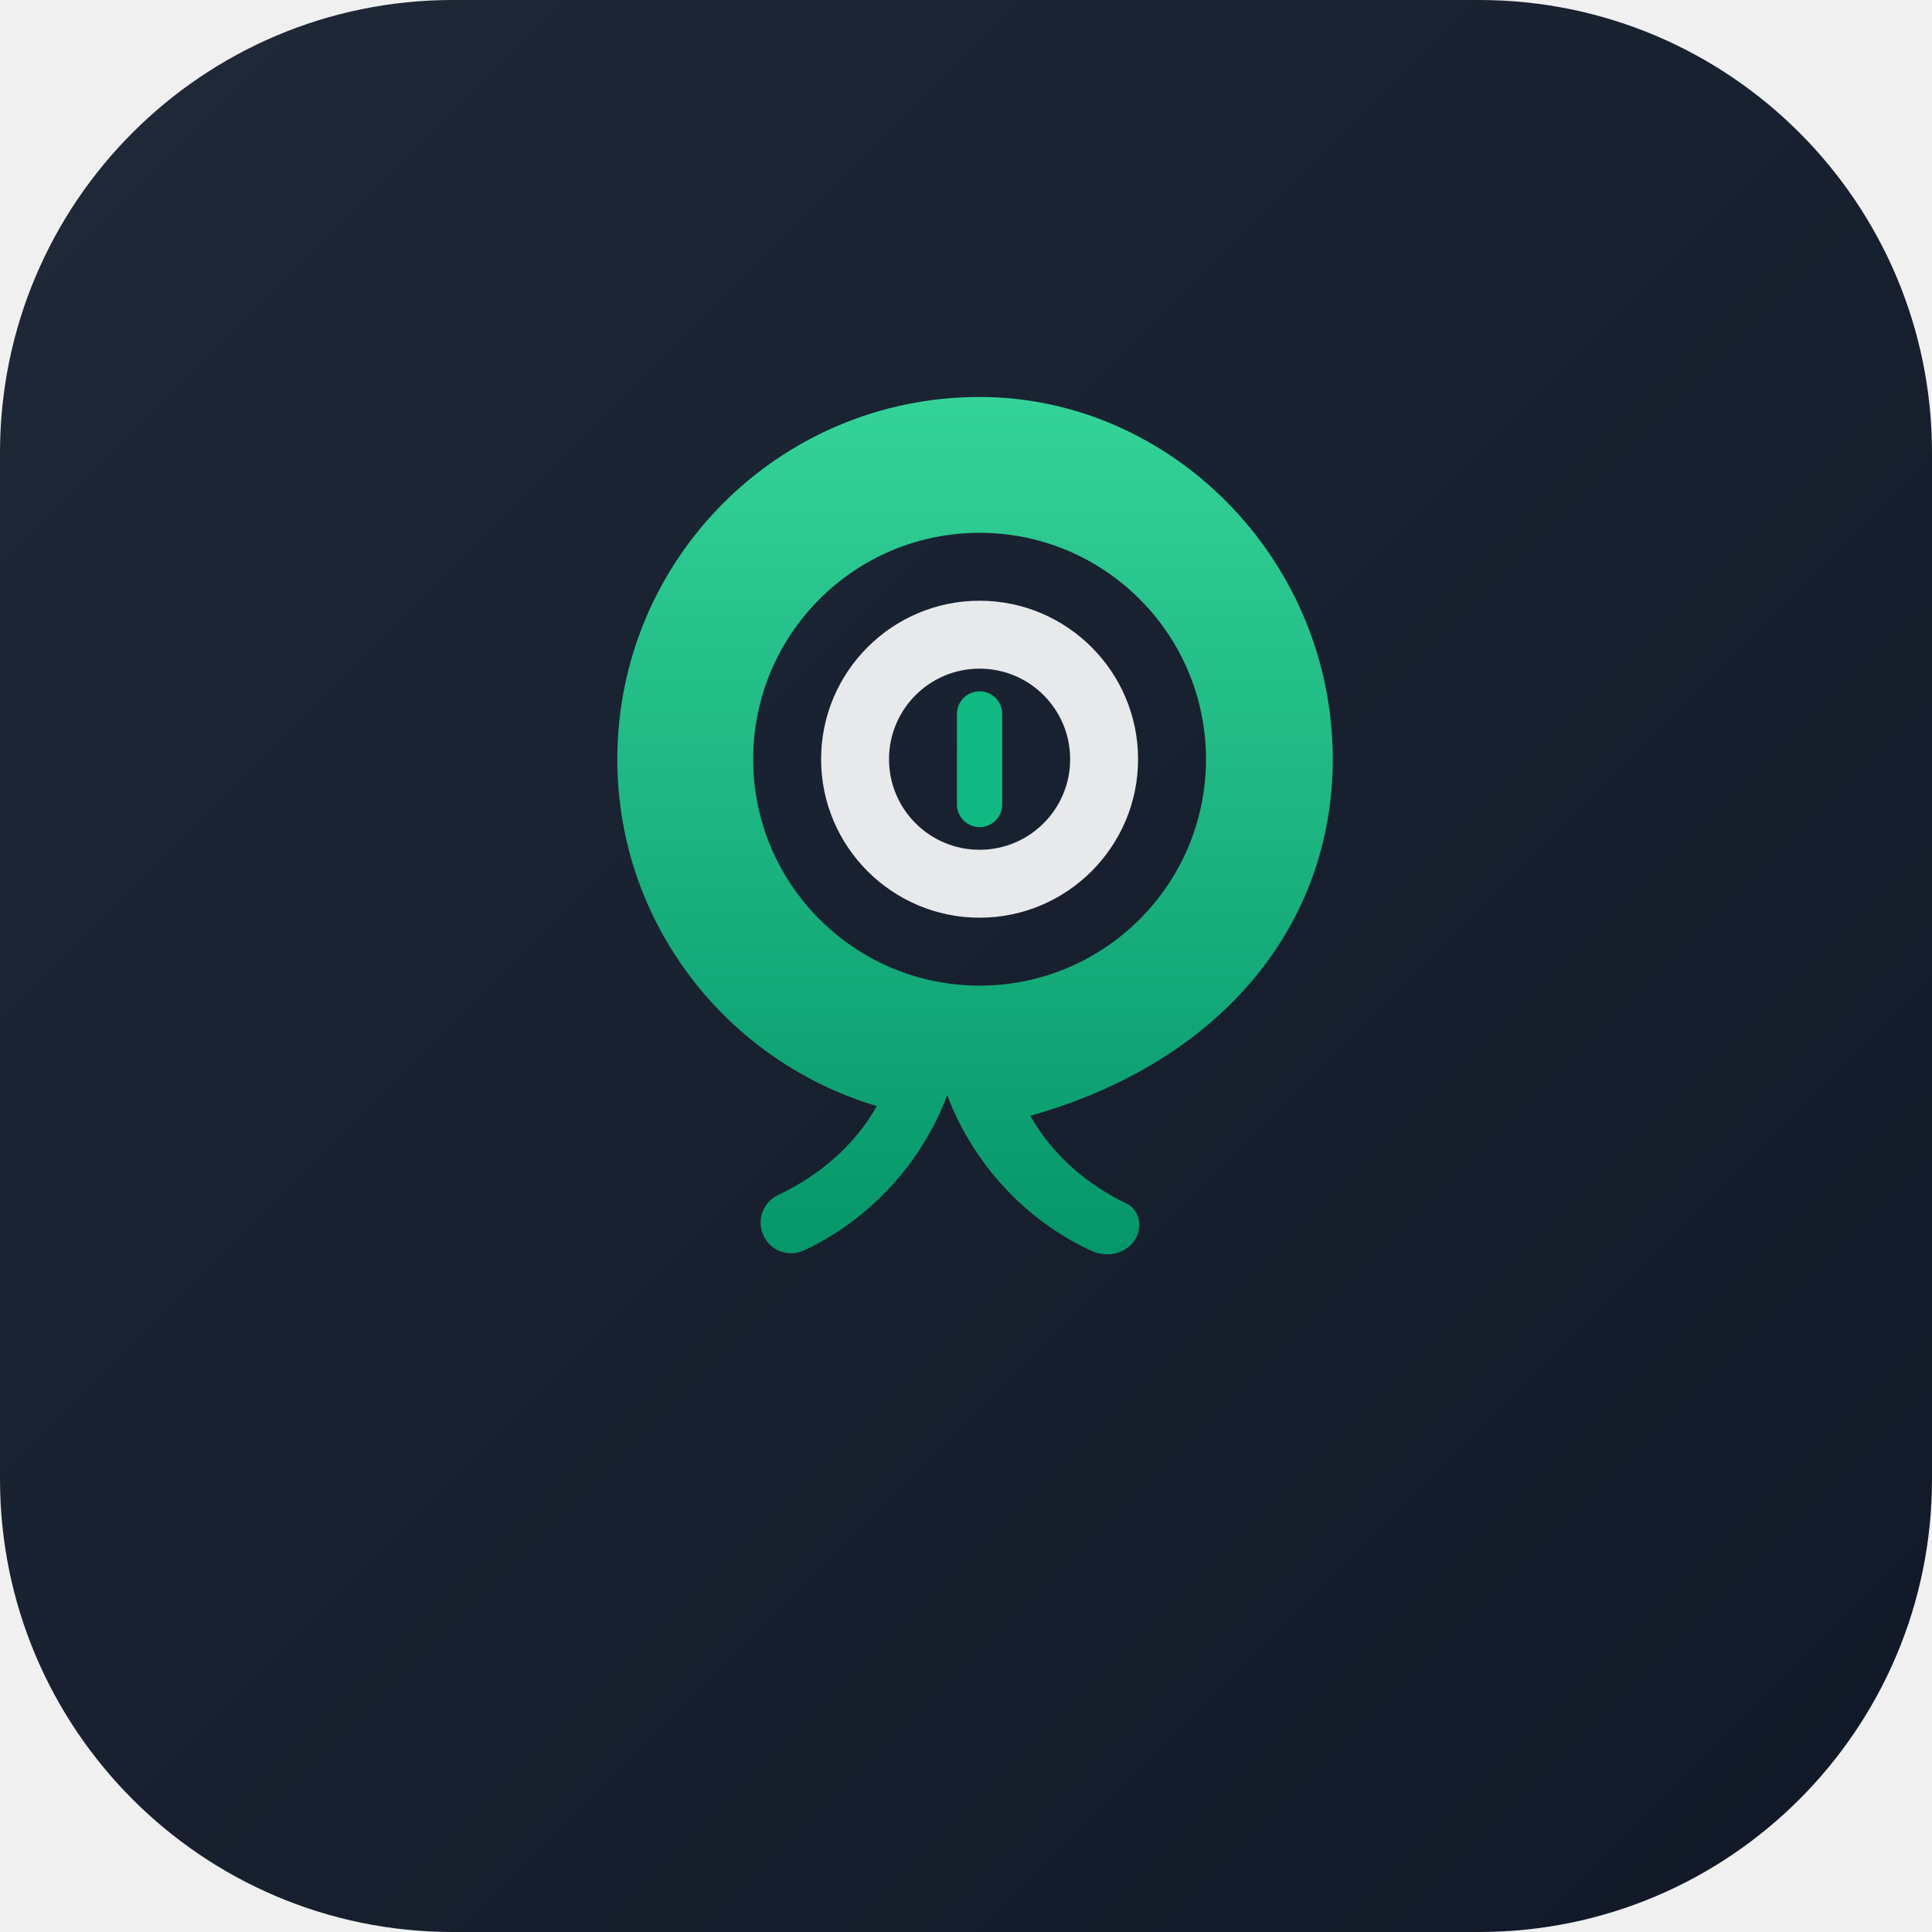
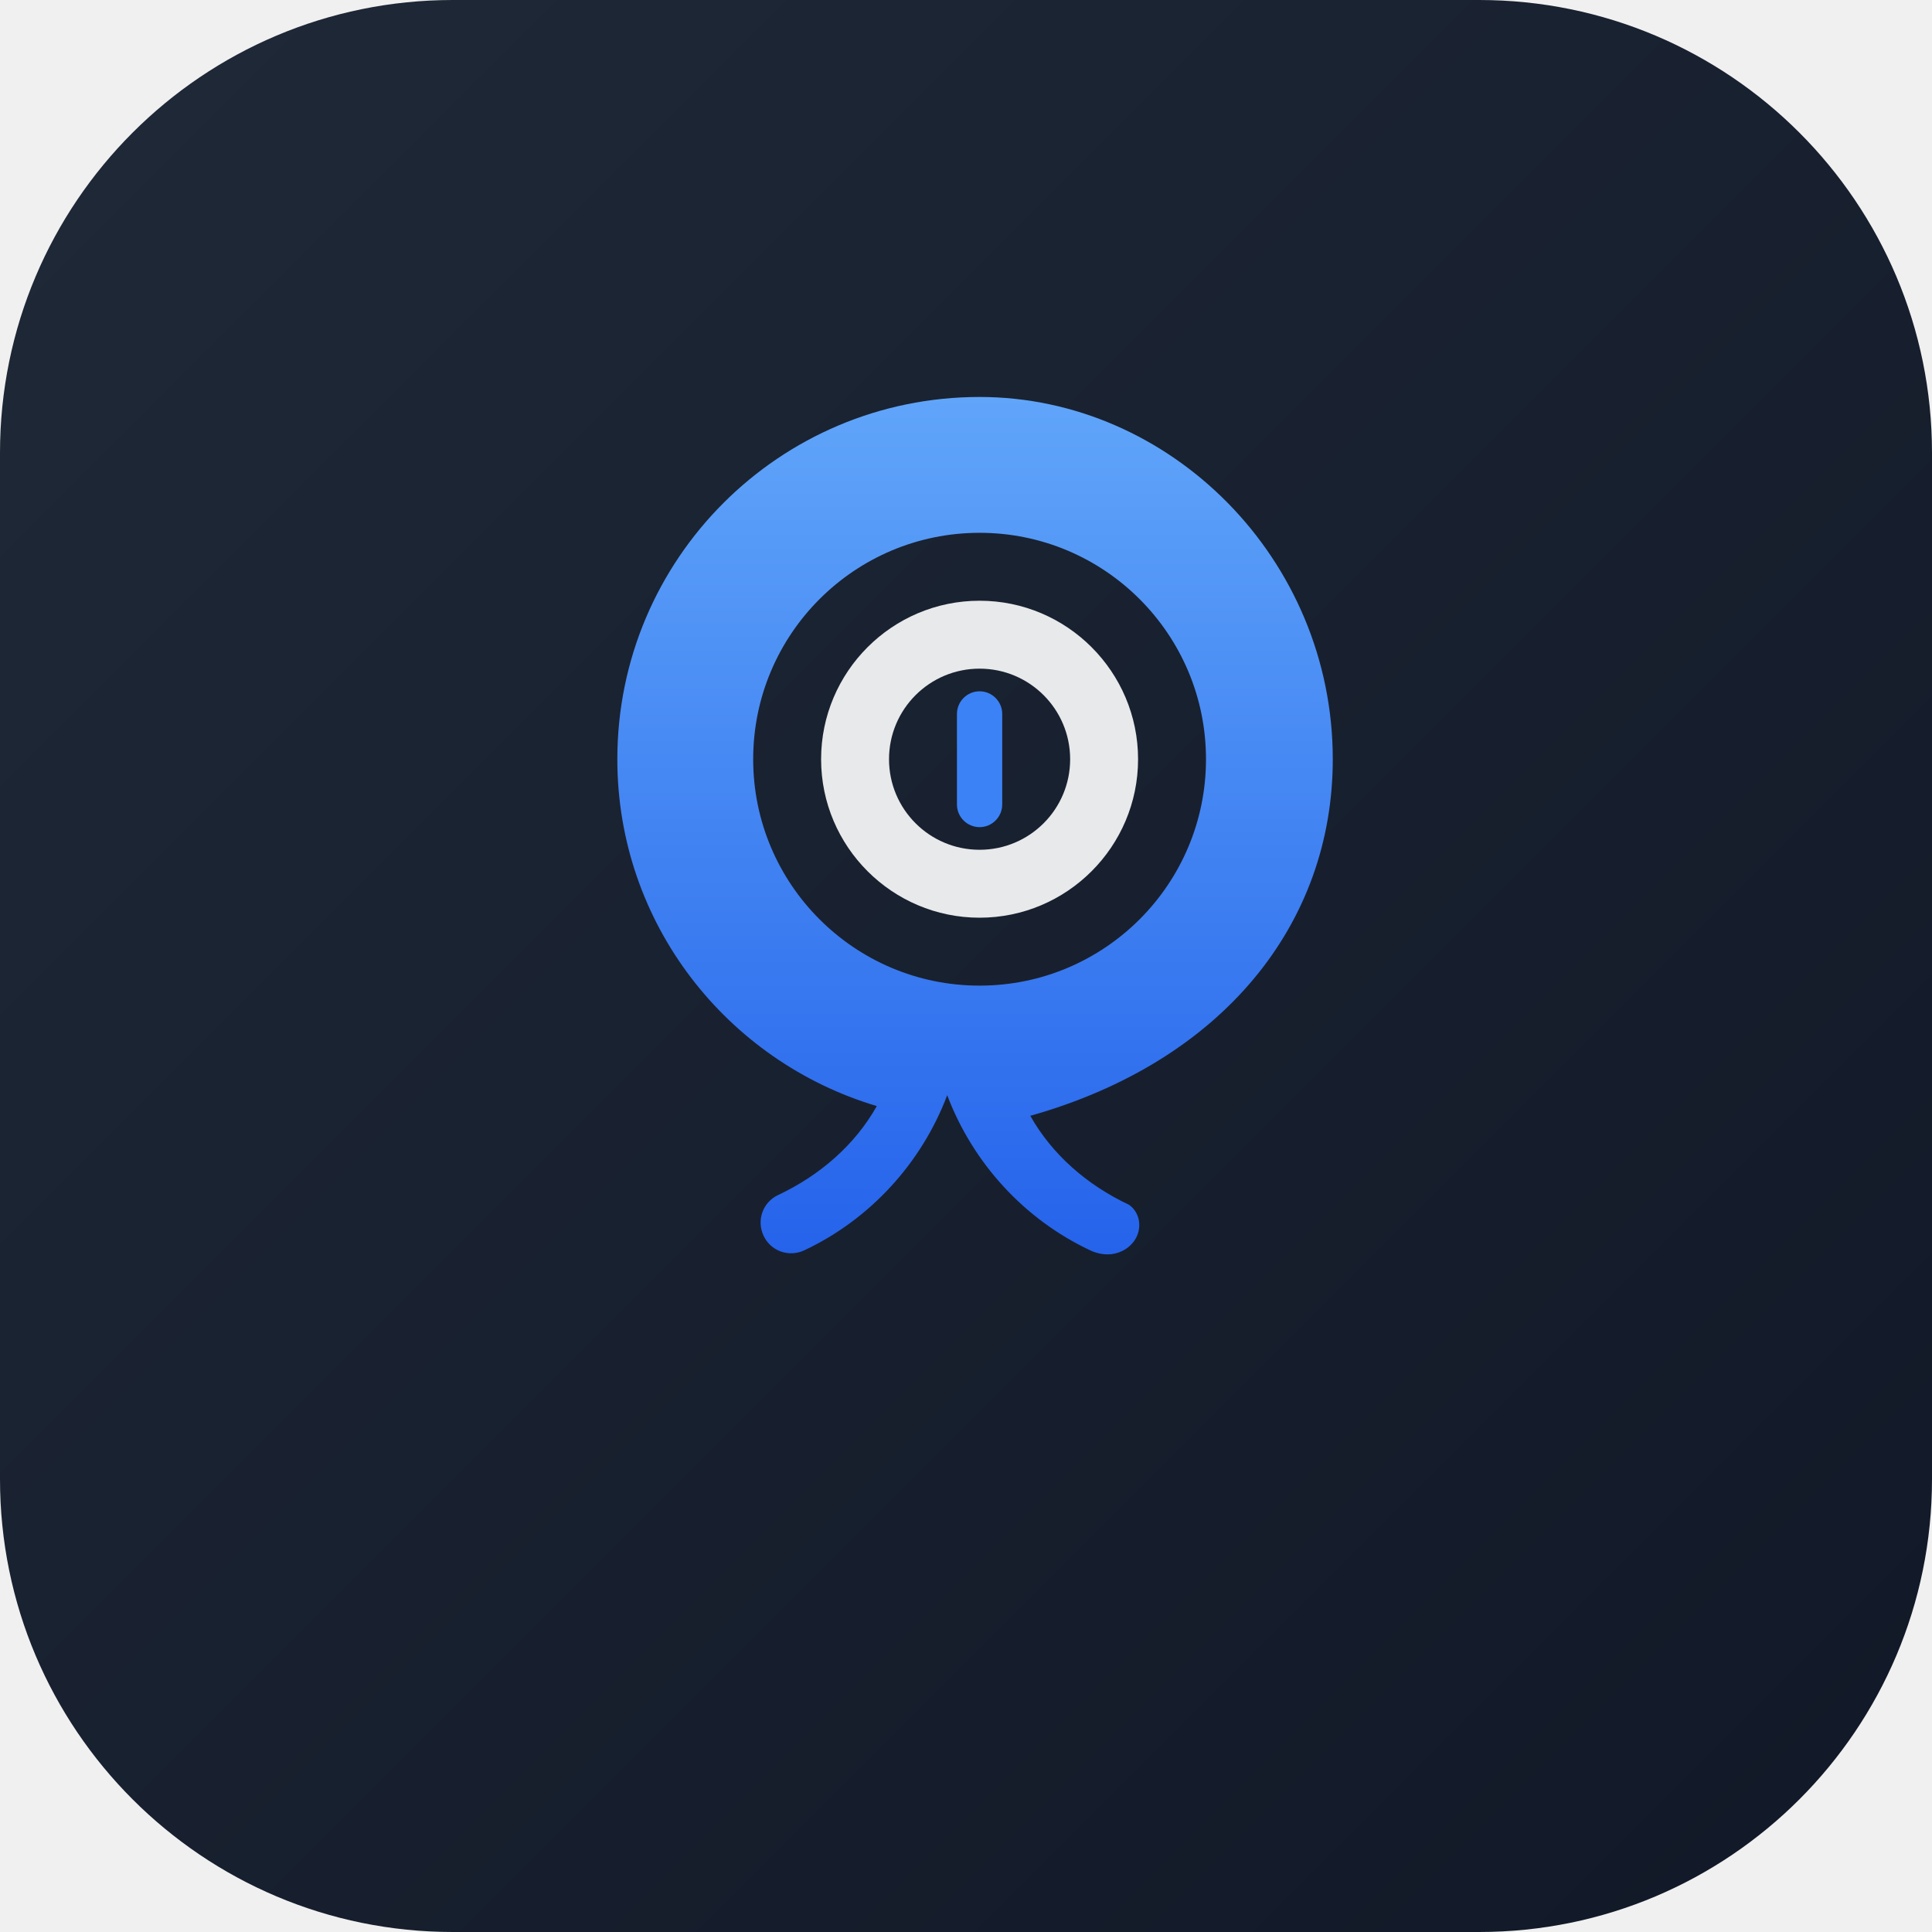
<svg xmlns="http://www.w3.org/2000/svg" viewBox="0 0 512 512">
  <defs>
    <linearGradient id="grad1" x1="0%" y1="0%" x2="100%" y2="100%">
      <stop offset="0%" style="stop-color:#1f2937;stop-opacity:1" />
      <stop offset="100%" style="stop-color:#111827;stop-opacity:1" />
    </linearGradient>
    <linearGradient id="grad2" x1="0%" y1="0%" x2="0%" y2="100%">
-       <stop offset="0%" style="stop-color:#34d399;stop-opacity:1" />
-       <stop offset="100%" style="stop-color:#059669;stop-opacity:1" />
+       <stop offset="0%" style="stop-color:#60a5fa;stop-opacity:1" />
+       <stop offset="100%" style="stop-color:#2563eb;stop-opacity:1" />
    </linearGradient>
  </defs>
  <rect width="512" height="512" rx="120" fill="url(#grad1)" />
  <g transform="translate(106, 86) scale(0.6)">
    <path fill="url(#grad2)" d="M256,32C167.6,32,96,103.6,96,192c0,72.6,48.5,133.5,114.6,153.2c-9.6,17.1-25.1,30.6-43.6,39.3       c-6.8,3.2-9.6,11.2-6.4,18c3.2,6.8,11.2,9.6,18,6.4c29.1-13.7,51.8-38.6,63.1-68.5c11.3,29.9,34,54.8,63.1,68.5       c2.5,1.2,5.2,1.8,7.8,1.8c4.6,0,9.1-2.2,11.8-6.1c3.5-5.1,2.7-12.2-2.4-15.8c-18.5-8.7-34-22.2-43.6-39.3       C363.5,325.5,412,264.6,412,192C412,103.6,340.4,32,256,32z M256,292c-55.2,0-100-44.8-100-100S200.8,92,256,92s100,44.8,100,100       S311.2,292,256,292z" />
    <path fill="#ffffff" fill-opacity="0.9" d="M256,122c-38.6,0-70,31.4-70,70c0,38.6,31.4,70,70,70s70-31.4,70-70C326,153.4,294.6,122,256,122z        M256,232c-22.1,0-40-17.9-40-40c0-22.1,17.9-40,40-40s40,17.9,40,40C296,214.1,278.1,232,256,232z" />
-     <path fill="#10b981" d="M256,162c-5.5,0-10,4.5-10,10v40c0,5.5,4.5,10,10,10s10-4.5,10-10v-40C266,166.5,261.5,162,256,162z" />
+     <path fill="#3b82f6" d="M256,162c-5.5,0-10,4.5-10,10v40c0,5.5,4.5,10,10,10s10-4.5,10-10v-40C266,166.5,261.5,162,256,162z" />
  </g>
</svg>
